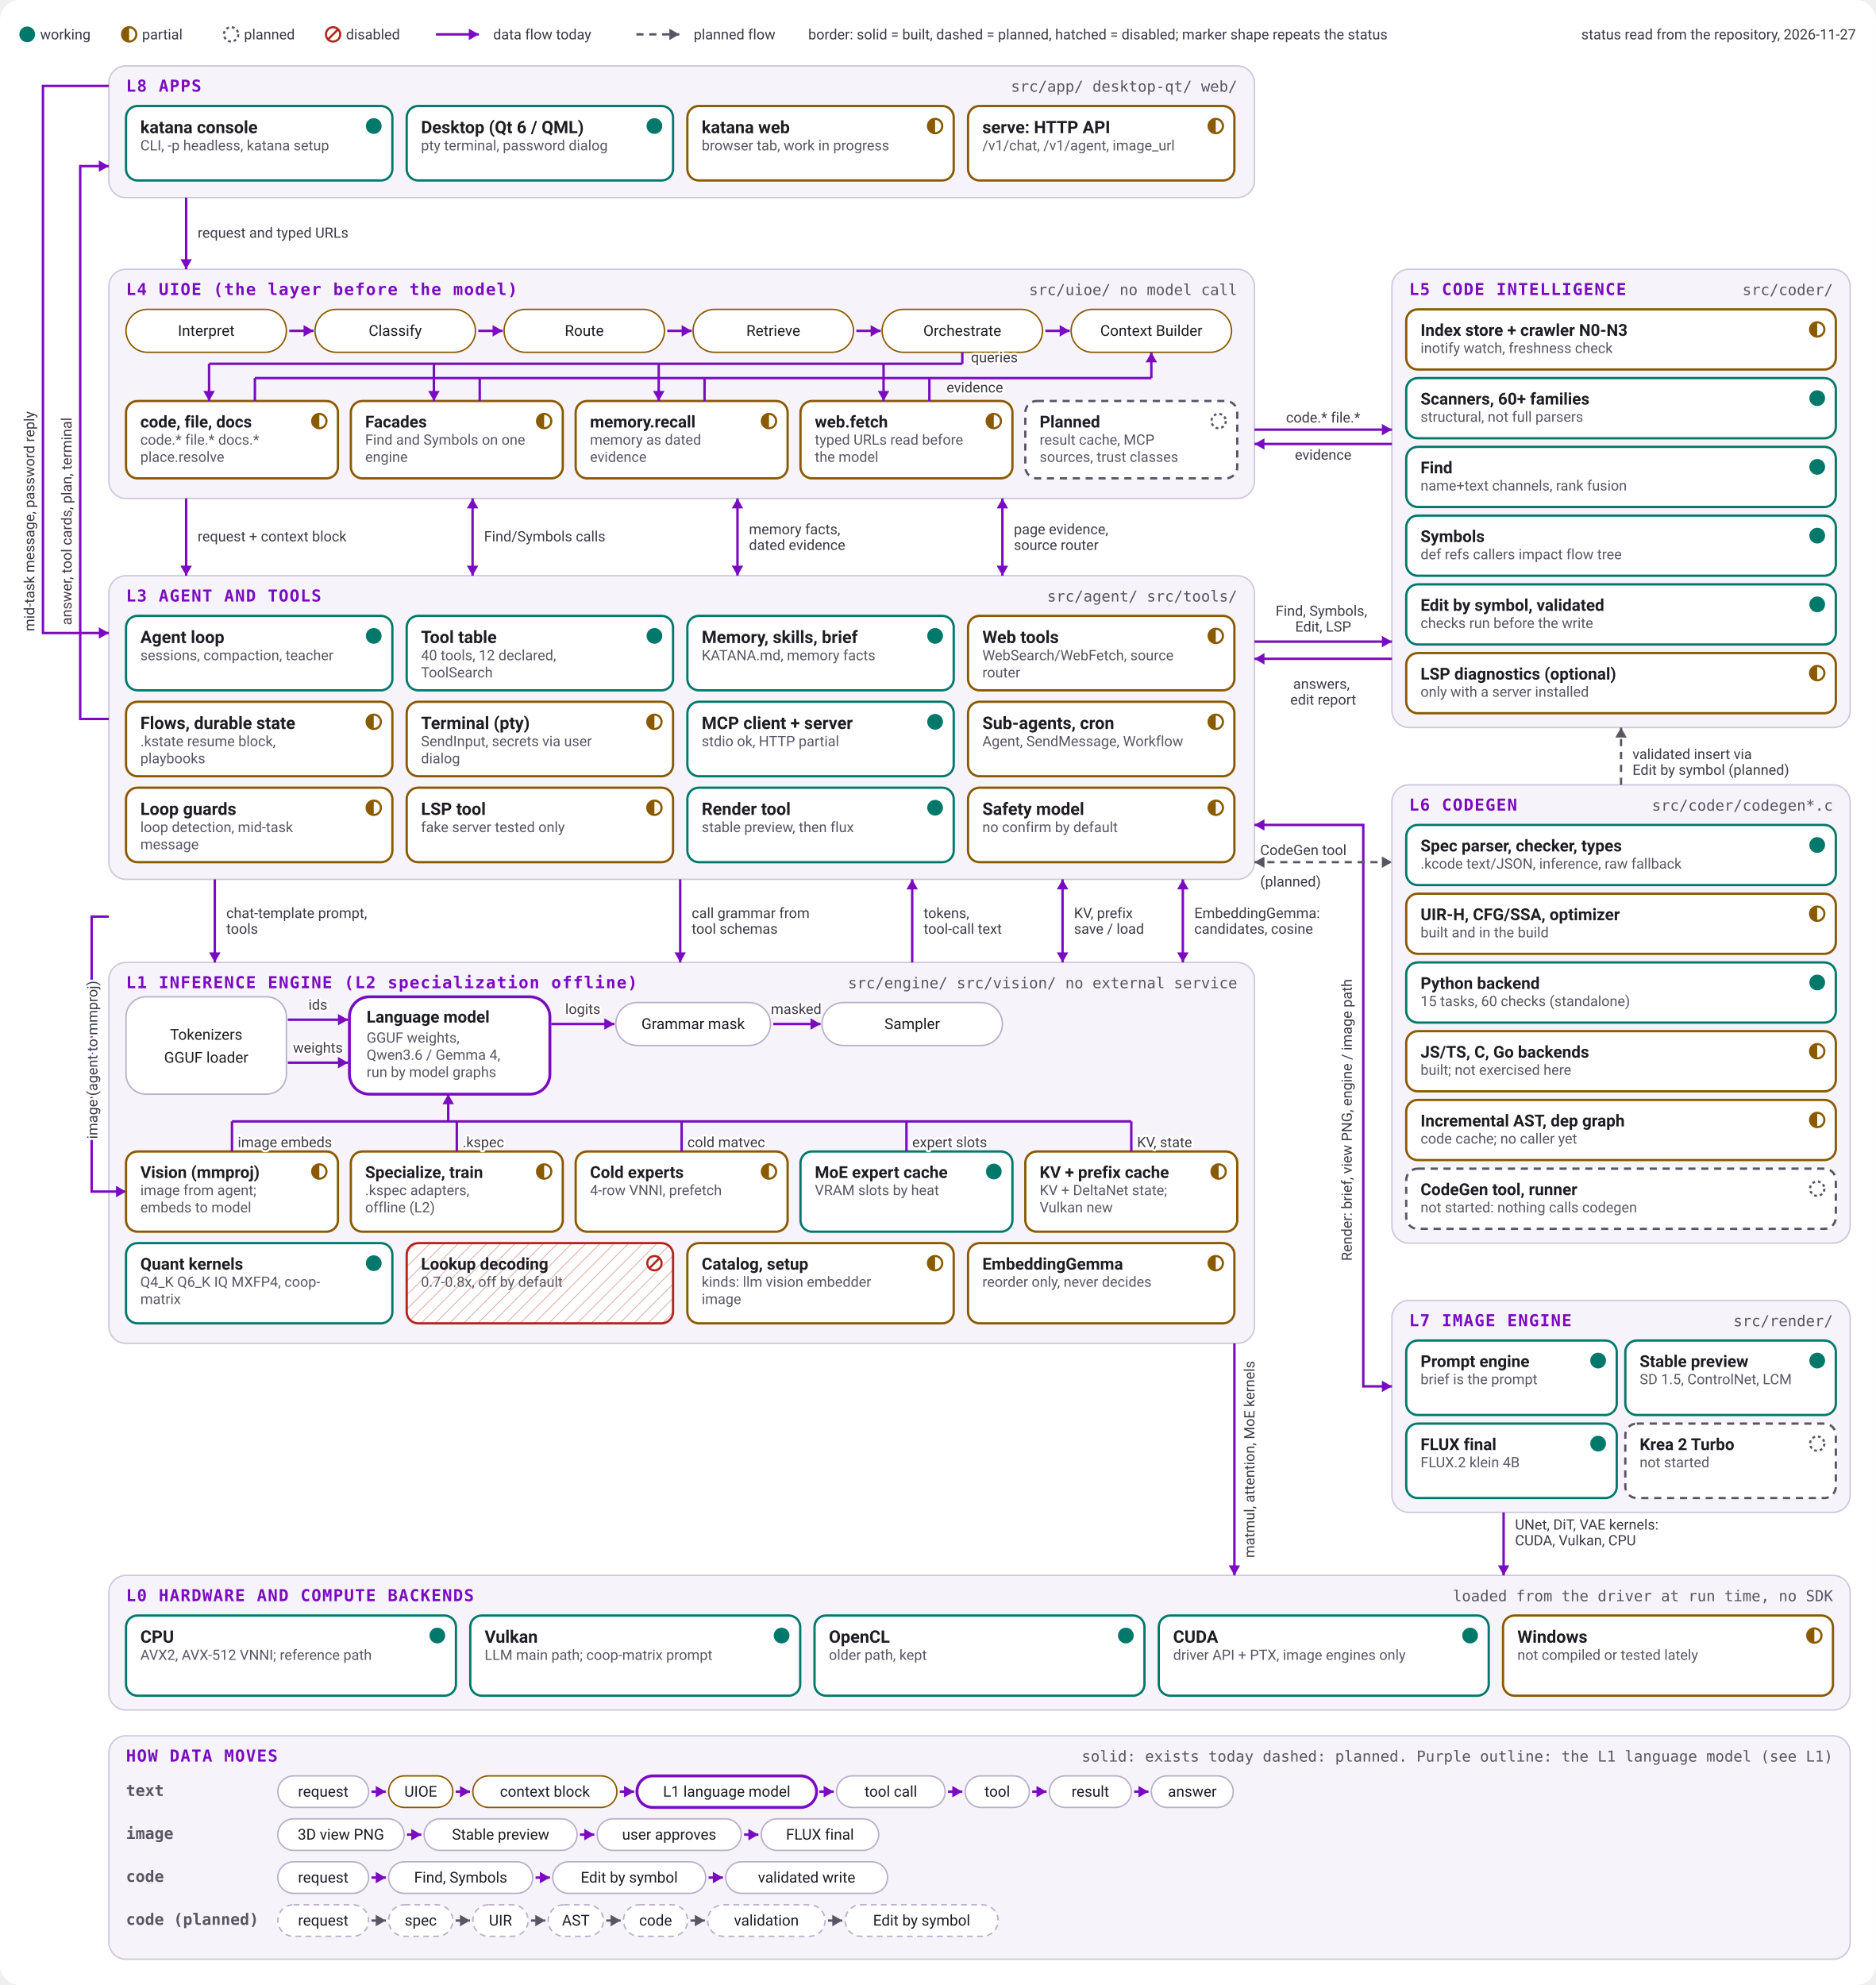
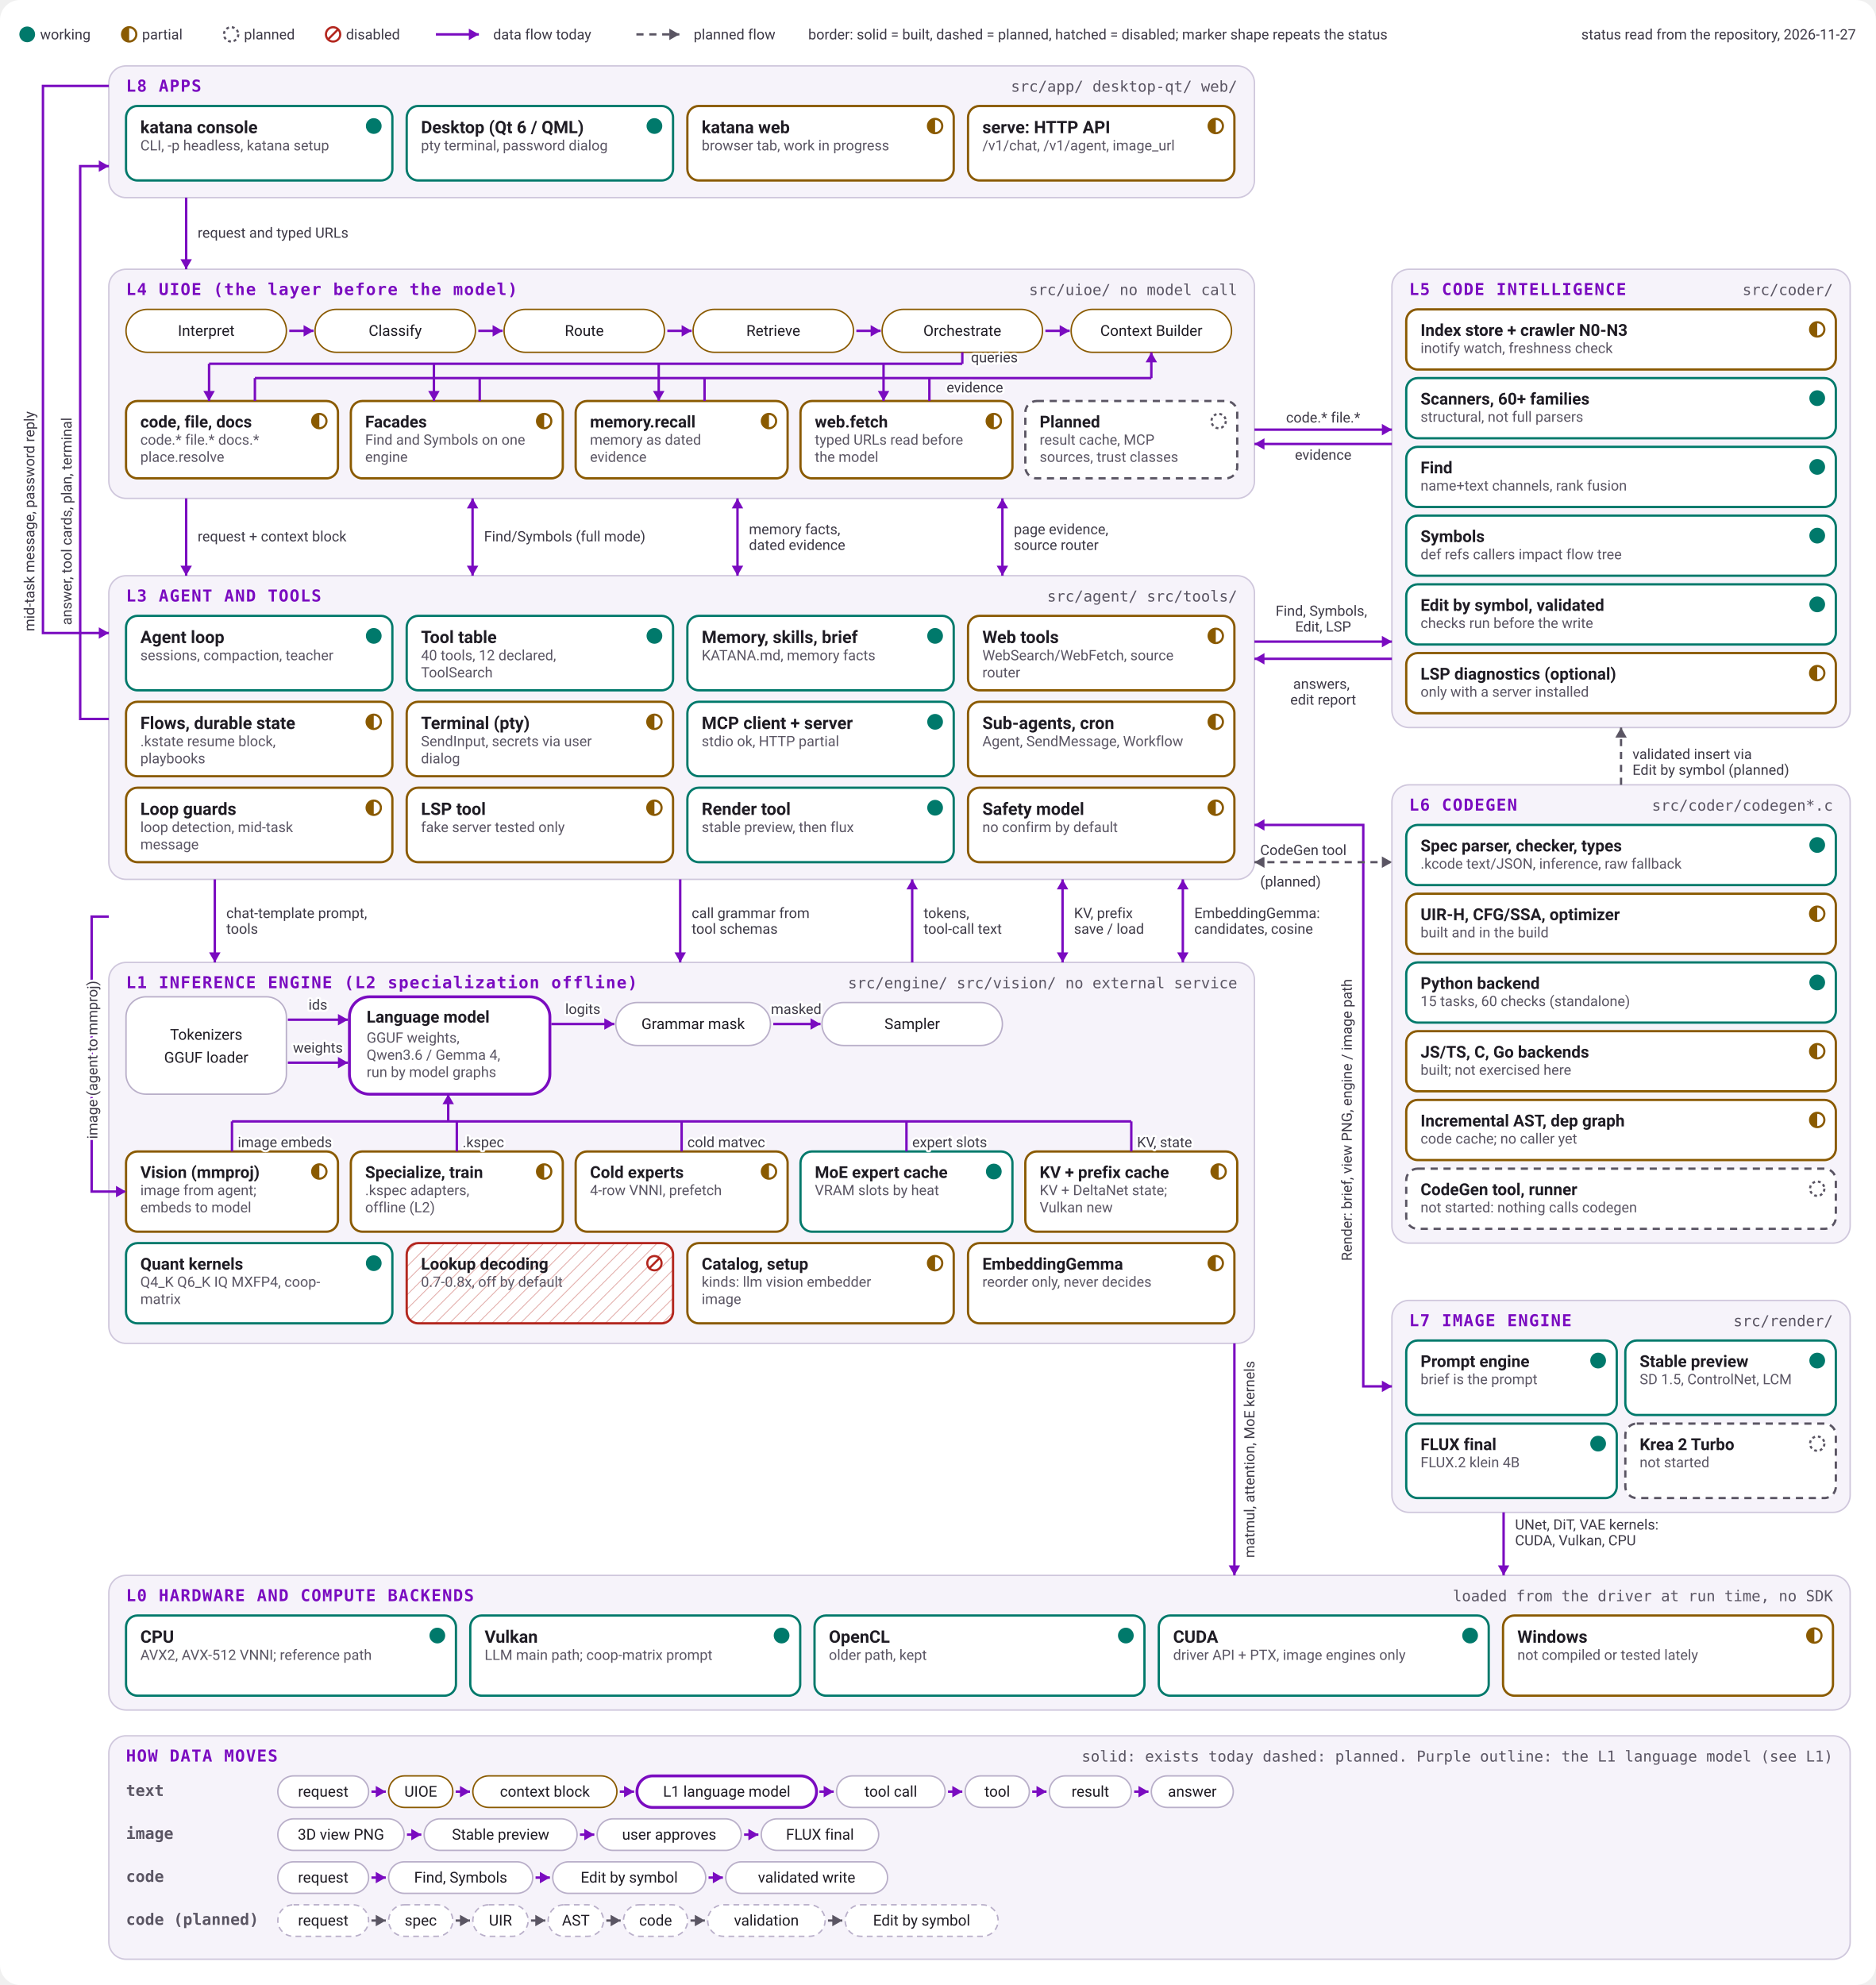
<svg xmlns="http://www.w3.org/2000/svg" class="ka" viewBox="0 0 1310 1386" role="img" aria-labelledby="tw dw" preserveAspectRatio="xMidYMin meet">
  <style>.ka{font-family:system-ui,-apple-system,"Segoe UI",Roboto,sans-serif}
.ka .bg{fill:#fff}
.ka .band{fill:#f6f3fa;stroke:#cfc7dc;stroke-width:1}
.ka .bt{font:700 11.5px ui-monospace,"JetBrains Mono",Menlo,Consolas,monospace;letter-spacing:.06em;fill:#7a0bc0}
.ka .bs{font:10.5px ui-monospace,"JetBrains Mono",Menlo,Consolas,monospace;fill:#5a5563}
.ka .box{fill:#fff;stroke-width:1.6}
.ka .t{font-weight:600;fill:#1f1c24}
.ka .s{fill:#5a5563}
.ka .c-w{stroke:#00796b}.ka .c-p{stroke:#8a5a00}.ka .c-d{stroke:#b3261e}.ka .c-n{stroke:#5a5563;stroke-dasharray:5 4}
.ka .i-w{fill:#00796b;stroke:#00796b}.ka .i-p{fill:#fff;stroke:#8a5a00}.ka .i-pf{fill:#8a5a00}
.ka .i-n{fill:#fff;stroke:#5a5563;stroke-dasharray:2 2}.ka .i-d{fill:#fff;stroke:#b3261e}
.ka .arr{stroke:#7a0bc0;stroke-width:1.7;fill:none}
.ka .arrn{stroke:#5a5563;stroke-width:1.6;fill:none;stroke-dasharray:5 4}
.ka .ah{fill:#7a0bc0}.ka .ahn{fill:#5a5563}
.ka .lab{font-size:10px;fill:#3d3946;paint-order:stroke;stroke:#fff;stroke-width:3px;stroke-linejoin:round}
.ka .chip{fill:#fff;stroke:#b9afc9;stroke-width:1}
.ka .chip.u{stroke:#8a5a00}
.ka .chip.m{stroke:#7a0bc0;stroke-width:2}
.ka .chiptxt{font-size:10.5px;fill:#1f1c24}
.ka .track{font:600 11px ui-monospace,"JetBrains Mono",Menlo,Consolas,monospace;fill:#5a5563}
</style>
  <defs>
    <pattern id="hatchw" width="7" height="7" patternUnits="userSpaceOnUse" patternTransform="rotate(45)">
      <line x1="0" y1="0" x2="0" y2="7" stroke="#b3261e" stroke-width="1.2" opacity=".35" />
    </pattern>
  </defs>
  <rect class="bg" width="1310" height="1386" rx="14" />
  <circle class="i-w" cx="19" cy="24" r="5" />
  <text class="lab" x="28" y="27.5">working</text>
  <circle class="i-p" cx="90.2" cy="24" r="5" stroke-width="1.5" />
  <path class="i-pf" d="M90.2 19A5 5 0 0 0 90.2 29Z" />
  <text class="lab" x="99.2" y="27.5">partial</text>
  <circle class="i-n" cx="161.4" cy="24" r="5" stroke-width="1.5" />
  <text class="lab" x="170.4" y="27.5">planned</text>
  <circle class="i-d" cx="232.6" cy="24" r="5" stroke-width="1.5" />
  <path class="i-d" d="M229.1 27.5L236.1 20.5" stroke-width="1.5" />
  <text class="lab" x="241.6" y="27.5">disabled</text>
  <path class="arr" d="M304.4 24L334.4 24" />
  <path class="ah" d="M334.4 24.0L327.4 28.0L327.4 20.0Z" />
  <text class="lab" x="344.4" y="27.5">data flow today</text>
  <path class="arrn" d="M444.4 24L474.4 24" />
  <path class="ahn" d="M474.4 24.0L467.4 28.0L467.4 20.0Z" />
  <text class="lab" x="484.4" y="27.5">planned flow</text>
  <text class="lab" x="564.4" y="27.5">border: solid = built, dashed = planned, hatched = disabled; marker shape repeats the status</text>
  <text class="lab" x="1296" y="27.5" text-anchor="end">status read from the repository, 2026-11-27</text>
  <rect class="band" x="76" y="46" width="800" height="92" rx="12" />
  <text class="bt" x="88" y="64">L8  APPS</text>
  <text class="bs" x="864" y="64" text-anchor="end">src/app/  desktop-qt/  web/</text>
  <g>
    <rect class="box c-w" x="88" y="74" width="186" height="52" rx="8" />
    <text class="t" x="98" y="93" font-size="12">katana console</text>
    <text class="s" x="98" y="105" font-size="10">CLI, -p headless, katana setup</text>
    <circle class="i-w" cx="261" cy="88" r="5" />
  </g>
  <g>
    <rect class="box c-w" x="284" y="74" width="186" height="52" rx="8" />
    <text class="t" x="294" y="93" font-size="12">Desktop (Qt 6 / QML)</text>
    <text class="s" x="294" y="105" font-size="10">pty terminal, password dialog</text>
    <circle class="i-w" cx="457" cy="88" r="5" />
  </g>
  <g>
    <rect class="box c-p" x="480" y="74" width="186" height="52" rx="8" />
    <text class="t" x="490" y="93" font-size="12">katana web</text>
    <text class="s" x="490" y="105" font-size="10">browser tab, work in progress</text>
    <circle class="i-p" cx="653" cy="88" r="5" stroke-width="1.5" />
    <path class="i-pf" d="M653 83A5 5 0 0 0 653 93Z" />
  </g>
  <g>
    <rect class="box c-p" x="676" y="74" width="186" height="52" rx="8" />
    <text class="t" x="686" y="93" font-size="12">serve: HTTP API</text>
    <text class="s" x="686" y="105" font-size="10">/v1/chat, /v1/agent, image_url</text>
    <circle class="i-p" cx="849" cy="88" r="5" stroke-width="1.5" />
    <path class="i-pf" d="M849 83A5 5 0 0 0 849 93Z" />
  </g>
  <rect class="band" x="76" y="188" width="800" height="160" rx="12" />
  <text class="bt" x="88" y="206">L4  UIOE  (the layer before the model)</text>
  <text class="bs" x="864" y="206" text-anchor="end">src/uioe/  no model call</text>
  <rect class="chip u" x="88" y="216" width="112" height="30" rx="15.0" />
  <text class="chiptxt" x="144.0" y="234.5" text-anchor="middle">Interpret</text>
  <rect class="chip u" x="220" y="216" width="112" height="30" rx="15.0" />
  <text class="chiptxt" x="276.0" y="234.5" text-anchor="middle">Classify</text>
  <path class="arr" d="M202.0 231.0L219.0 231.0" />
  <path class="ah" d="M219.0 231.0L212.0 235.0L212.0 227.0Z" />
  <rect class="chip u" x="352" y="216" width="112" height="30" rx="15.0" />
  <text class="chiptxt" x="408.0" y="234.5" text-anchor="middle">Route</text>
  <path class="arr" d="M334.0 231.0L351.0 231.0" />
  <path class="ah" d="M351.0 231.0L344.0 235.0L344.0 227.0Z" />
  <rect class="chip u" x="484" y="216" width="112" height="30" rx="15.0" />
  <text class="chiptxt" x="540.0" y="234.5" text-anchor="middle">Retrieve</text>
  <path class="arr" d="M466.0 231.0L483.0 231.0" />
  <path class="ah" d="M483.0 231.0L476.0 235.0L476.0 227.0Z" />
  <rect class="chip u" x="616" y="216" width="112" height="30" rx="15.0" />
  <text class="chiptxt" x="672.0" y="234.5" text-anchor="middle">Orchestrate</text>
  <path class="arr" d="M598.0 231.0L615.0 231.0" />
  <path class="ah" d="M615.0 231.0L608.0 235.0L608.0 227.0Z" />
  <rect class="chip u" x="748" y="216" width="112" height="30" rx="15.0" />
  <text class="chiptxt" x="804.0" y="234.5" text-anchor="middle">Context Builder</text>
  <path class="arr" d="M730.0 231.0L747.0 231.0" />
  <path class="ah" d="M747.0 231.0L740.0 235.0L740.0 227.0Z" />
  <g>
    <rect class="box c-p" x="88" y="280" width="148" height="54" rx="8" />
    <text class="t" x="98" y="298.5" font-size="11.5">code, file, docs</text>
    <text class="s" x="98" y="310.5" font-size="10">code.* file.* docs.*</text>
    <text class="s" x="98" y="322.5" font-size="10">place.resolve</text>
    <circle class="i-p" cx="223" cy="294" r="5" stroke-width="1.5" />
    <path class="i-pf" d="M223 289A5 5 0 0 0 223 299Z" />
  </g>
  <g>
    <rect class="box c-p" x="245" y="280" width="148" height="54" rx="8" />
    <text class="t" x="255" y="298.5" font-size="11.5">Facades</text>
    <text class="s" x="255" y="310.5" font-size="10">Find and Symbols on one</text>
    <text class="s" x="255" y="322.5" font-size="10">engine</text>
    <circle class="i-p" cx="380" cy="294" r="5" stroke-width="1.5" />
    <path class="i-pf" d="M380 289A5 5 0 0 0 380 299Z" />
  </g>
  <g>
    <rect class="box c-p" x="402" y="280" width="148" height="54" rx="8" />
    <text class="t" x="412" y="298.5" font-size="11.5">memory.recall</text>
    <text class="s" x="412" y="310.5" font-size="10">memory as dated</text>
    <text class="s" x="412" y="322.5" font-size="10">evidence</text>
    <circle class="i-p" cx="537" cy="294" r="5" stroke-width="1.5" />
    <path class="i-pf" d="M537 289A5 5 0 0 0 537 299Z" />
  </g>
  <g>
    <rect class="box c-p" x="559" y="280" width="148" height="54" rx="8" />
    <text class="t" x="569" y="298.5" font-size="11.5">web.fetch</text>
    <text class="s" x="569" y="310.5" font-size="10">typed URLs read before</text>
    <text class="s" x="569" y="322.5" font-size="10">the model</text>
    <circle class="i-p" cx="694" cy="294" r="5" stroke-width="1.5" />
    <path class="i-pf" d="M694 289A5 5 0 0 0 694 299Z" />
  </g>
  <g>
    <rect class="box c-n" x="716" y="280" width="148" height="54" rx="8" />
    <text class="t" x="726" y="298.5" font-size="11.5">Planned</text>
    <text class="s" x="726" y="310.5" font-size="10">result cache, MCP</text>
    <text class="s" x="726" y="322.5" font-size="10">sources, trust classes</text>
    <circle class="i-n" cx="851" cy="294" r="5" stroke-width="1.5" />
  </g>
  <path class="arr" d="M672.0 246L672.0 254" />
  <path class="arr" d="M146 254L672.0 254" />
  <path class="arr" d="M146.0 254.0L146.0 280.0" />
  <path class="ah" d="M146.0 280.0L142.0 273.0L150.0 273.0Z" />
  <path class="arr" d="M303.0 254.0L303.0 280.0" />
  <path class="ah" d="M303.0 280.0L299.0 273.0L307.0 273.0Z" />
  <path class="arr" d="M460.0 254.0L460.0 280.0" />
  <path class="ah" d="M460.0 280.0L456.0 273.0L464.0 273.0Z" />
  <path class="arr" d="M617.0 254.0L617.0 280.0" />
  <path class="ah" d="M617.0 280.0L613.0 273.0L621.0 273.0Z" />
  <path class="arr" d="M178 264L804.0 264" />
  <path class="arr" d="M178 280L178 264" />
  <path class="arr" d="M335 280L335 264" />
  <path class="arr" d="M492 280L492 264" />
  <path class="arr" d="M649 280L649 264" />
  <path class="arr" d="M804.0 264.0L804.0 246.0" />
  <path class="ah" d="M804.0 246.0L808.0 253.0L800.0 253.0Z" />
  <text class="lab" x="678.0" y="253" text-anchor="start">
    <tspan x="678.0" dy="0">queries</tspan>
  </text>
  <text class="lab" x="661" y="274" text-anchor="start">
    <tspan x="661" dy="0">evidence</tspan>
  </text>
  <rect class="band" x="76" y="402" width="800" height="212" rx="12" />
  <text class="bt" x="88" y="420">L3  AGENT AND TOOLS</text>
  <text class="bs" x="864" y="420" text-anchor="end">src/agent/  src/tools/</text>
  <g>
    <rect class="box c-w" x="88" y="430" width="186" height="52" rx="8" />
    <text class="t" x="98" y="449" font-size="12">Agent loop</text>
    <text class="s" x="98" y="461" font-size="10">sessions, compaction, teacher</text>
    <circle class="i-w" cx="261" cy="444" r="5" />
  </g>
  <g>
    <rect class="box c-w" x="284" y="430" width="186" height="52" rx="8" />
    <text class="t" x="294" y="449" font-size="12">Tool table</text>
    <text class="s" x="294" y="461" font-size="10">40 tools, 12 declared,</text>
    <text class="s" x="294" y="473" font-size="10">ToolSearch</text>
    <circle class="i-w" cx="457" cy="444" r="5" />
  </g>
  <g>
    <rect class="box c-w" x="480" y="430" width="186" height="52" rx="8" />
    <text class="t" x="490" y="449" font-size="12">Memory, skills, brief</text>
    <text class="s" x="490" y="461" font-size="10">KATANA.md, memory facts</text>
    <circle class="i-w" cx="653" cy="444" r="5" />
  </g>
  <g>
    <rect class="box c-p" x="676" y="430" width="186" height="52" rx="8" />
    <text class="t" x="686" y="449" font-size="12">Web tools</text>
    <text class="s" x="686" y="461" font-size="10">WebSearch/WebFetch, source</text>
    <text class="s" x="686" y="473" font-size="10">router</text>
    <circle class="i-p" cx="849" cy="444" r="5" stroke-width="1.5" />
    <path class="i-pf" d="M849 439A5 5 0 0 0 849 449Z" />
  </g>
  <g>
    <rect class="box c-p" x="88" y="490" width="186" height="52" rx="8" />
    <text class="t" x="98" y="509" font-size="12">Flows, durable state</text>
    <text class="s" x="98" y="521" font-size="10">.kstate resume block,</text>
    <text class="s" x="98" y="533" font-size="10">playbooks</text>
    <circle class="i-p" cx="261" cy="504" r="5" stroke-width="1.5" />
    <path class="i-pf" d="M261 499A5 5 0 0 0 261 509Z" />
  </g>
  <g>
    <rect class="box c-p" x="284" y="490" width="186" height="52" rx="8" />
    <text class="t" x="294" y="509" font-size="12">Terminal (pty)</text>
    <text class="s" x="294" y="521" font-size="10">SendInput, secrets via user</text>
    <text class="s" x="294" y="533" font-size="10">dialog</text>
    <circle class="i-p" cx="457" cy="504" r="5" stroke-width="1.5" />
    <path class="i-pf" d="M457 499A5 5 0 0 0 457 509Z" />
  </g>
  <g>
    <rect class="box c-w" x="480" y="490" width="186" height="52" rx="8" />
    <text class="t" x="490" y="509" font-size="12">MCP client + server</text>
    <text class="s" x="490" y="521" font-size="10">stdio ok, HTTP partial</text>
    <circle class="i-w" cx="653" cy="504" r="5" />
  </g>
  <g>
    <rect class="box c-p" x="676" y="490" width="186" height="52" rx="8" />
    <text class="t" x="686" y="509" font-size="12">Sub-agents, cron</text>
    <text class="s" x="686" y="521" font-size="10">Agent, SendMessage, Workflow</text>
    <circle class="i-p" cx="849" cy="504" r="5" stroke-width="1.5" />
    <path class="i-pf" d="M849 499A5 5 0 0 0 849 509Z" />
  </g>
  <g>
    <rect class="box c-p" x="88" y="550" width="186" height="52" rx="8" />
    <text class="t" x="98" y="569" font-size="12">Loop guards</text>
    <text class="s" x="98" y="581" font-size="10">loop detection, mid-task</text>
    <text class="s" x="98" y="593" font-size="10">message</text>
    <circle class="i-p" cx="261" cy="564" r="5" stroke-width="1.5" />
    <path class="i-pf" d="M261 559A5 5 0 0 0 261 569Z" />
  </g>
  <g>
    <rect class="box c-p" x="284" y="550" width="186" height="52" rx="8" />
    <text class="t" x="294" y="569" font-size="12">LSP tool</text>
    <text class="s" x="294" y="581" font-size="10">fake server tested only</text>
    <circle class="i-p" cx="457" cy="564" r="5" stroke-width="1.5" />
    <path class="i-pf" d="M457 559A5 5 0 0 0 457 569Z" />
  </g>
  <g>
    <rect class="box c-w" x="480" y="550" width="186" height="52" rx="8" />
    <text class="t" x="490" y="569" font-size="12">Render tool</text>
    <text class="s" x="490" y="581" font-size="10">stable preview, then flux</text>
    <circle class="i-w" cx="653" cy="564" r="5" />
  </g>
  <g>
    <rect class="box c-p" x="676" y="550" width="186" height="52" rx="8" />
    <text class="t" x="686" y="569" font-size="12">Safety model</text>
    <text class="s" x="686" y="581" font-size="10">no confirm by default</text>
    <circle class="i-p" cx="849" cy="564" r="5" stroke-width="1.5" />
    <path class="i-pf" d="M849 559A5 5 0 0 0 849 569Z" />
  </g>
  <rect class="band" x="76" y="672" width="800" height="266" rx="12" />
  <text class="bt" x="88" y="690">L1  INFERENCE ENGINE   (L2 specialization offline)</text>
  <text class="bs" x="864" y="690" text-anchor="end">src/engine/  src/vision/  no external service</text>
  <rect class="chip" x="88" y="696" width="112" height="68" rx="14" />
  <text class="chiptxt" x="144" y="726" text-anchor="middle">Tokenizers</text>
  <text class="chiptxt" x="144" y="742" text-anchor="middle">GGUF loader</text>
  <g>
    <rect class="chip m" x="244" y="696" width="140" height="68" rx="14" />
    <text class="t" x="256" y="714" font-size="11.5">Language model</text>
    <text class="s" x="256" y="728" font-size="10">GGUF weights,</text>
    <text class="s" x="256" y="740" font-size="10">Qwen3.6 / Gemma 4,</text>
    <text class="s" x="256" y="752" font-size="10">run by model graphs</text>
  </g>
  <path class="arr" d="M201 712L243 712" />
  <path class="ah" d="M243 712L236 716L236 708Z" />
  <text class="lab" x="222" y="705" text-anchor="middle">ids</text>
  <path class="arr" d="M201 742L243 742" />
  <path class="ah" d="M243 742L236 746L236 738Z" />
  <text class="lab" x="222" y="735" text-anchor="middle">weights</text>
  <rect class="chip" x="430" y="700" width="108" height="30" rx="15" />
  <text class="chiptxt" x="484" y="718.5" text-anchor="middle">Grammar mask</text>
  <path class="arr" d="M385 715L429 715" />
  <path class="ah" d="M429 715L422 719L422 711Z" />
  <text class="lab" x="407" y="708" text-anchor="middle">logits</text>
  <rect class="chip" x="574" y="700" width="126" height="30" rx="15.0" />
  <text class="chiptxt" x="637.0" y="718.5" text-anchor="middle">Sampler</text>
  <path class="arr" d="M540.0 715.0L573.0 715.0" />
  <path class="ah" d="M573.0 715.0L566.0 719.0L566.0 711.0Z" />
  <text class="lab" x="556.0" y="708" text-anchor="middle">
    <tspan x="556.0" dy="0">masked</tspan>
  </text>
  <path class="arr" d="M162 783L790 783" />
  <path class="arr" d="M313 783L313 764" />
  <path class="ah" d="M313 764L317 771L309 771Z" />
  <g>
    <rect class="box c-p" x="245" y="804" width="148" height="56" rx="8" />
    <text class="t" x="255" y="822.5" font-size="11.5">Specialize, train</text>
    <text class="s" x="255" y="834.5" font-size="10">.kspec adapters,</text>
    <text class="s" x="255" y="846.5" font-size="10">offline (L2)</text>
    <circle class="i-p" cx="380" cy="818" r="5" stroke-width="1.5" />
    <path class="i-pf" d="M380 813A5 5 0 0 0 380 823Z" />
  </g>
  <path class="arr" d="M319 804L319 783" />
  <text class="lab" x="323" y="801" text-anchor="start">
    <tspan x="323" dy="0">.kspec</tspan>
  </text>
  <g>
    <rect class="box c-p" x="88" y="804" width="148" height="56" rx="8" />
    <text class="t" x="98" y="822.5" font-size="11.5">Vision (mmproj)</text>
    <text class="s" x="98" y="834.5" font-size="10">image from agent;</text>
    <text class="s" x="98" y="846.5" font-size="10">embeds to model</text>
    <circle class="i-p" cx="223" cy="818" r="5" stroke-width="1.5" />
    <path class="i-pf" d="M223 813A5 5 0 0 0 223 823Z" />
  </g>
  <path class="arr" d="M162 804L162 783" />
  <text class="lab" x="166" y="801" text-anchor="start">
    <tspan x="166" dy="0">image embeds</tspan>
  </text>
  <g>
    <rect class="box c-p" x="402" y="804" width="148" height="56" rx="8" />
    <text class="t" x="412" y="822.5" font-size="11.5">Cold experts</text>
    <text class="s" x="412" y="834.5" font-size="10">4-row VNNI, prefetch</text>
    <circle class="i-p" cx="537" cy="818" r="5" stroke-width="1.5" />
    <path class="i-pf" d="M537 813A5 5 0 0 0 537 823Z" />
  </g>
  <path class="arr" d="M476 804L476 783" />
  <text class="lab" x="480" y="801" text-anchor="start">
    <tspan x="480" dy="0">cold matvec</tspan>
  </text>
  <g>
    <rect class="box c-w" x="559" y="804" width="148" height="56" rx="8" />
    <text class="t" x="569" y="822.5" font-size="11.5">MoE expert cache</text>
    <text class="s" x="569" y="834.5" font-size="10">VRAM slots by heat</text>
    <circle class="i-w" cx="694" cy="818" r="5" />
  </g>
  <path class="arr" d="M633 804L633 783" />
  <text class="lab" x="637" y="801" text-anchor="start">
    <tspan x="637" dy="0">expert slots</tspan>
  </text>
  <g>
    <rect class="box c-p" x="716" y="804" width="148" height="56" rx="8" />
    <text class="t" x="726" y="822.5" font-size="11.5">KV + prefix cache</text>
    <text class="s" x="726" y="834.5" font-size="10">KV + DeltaNet state;</text>
    <text class="s" x="726" y="846.5" font-size="10">Vulkan new</text>
    <circle class="i-p" cx="851" cy="818" r="5" stroke-width="1.5" />
    <path class="i-pf" d="M851 813A5 5 0 0 0 851 823Z" />
  </g>
  <path class="arr" d="M790 804L790 783" />
  <text class="lab" x="794" y="801" text-anchor="start">
    <tspan x="794" dy="0">KV, state</tspan>
  </text>
  <g>
    <rect class="box c-w" x="88" y="868" width="186" height="56" rx="8" />
    <text class="t" x="98" y="886.5" font-size="11.5">Quant kernels</text>
    <text class="s" x="98" y="898.5" font-size="10">Q4_K Q6_K IQ MXFP4, coop-</text>
    <text class="s" x="98" y="910.5" font-size="10">matrix</text>
    <circle class="i-w" cx="261" cy="882" r="5" />
  </g>
  <g>
    <rect class="box c-d" x="284" y="868" width="186" height="56" rx="8" />
    <rect x="284" y="868" width="186" height="56" rx="8" fill="url(#hatchw)" stroke="none" />
    <text class="t" x="294" y="886.5" font-size="11.5">Lookup decoding</text>
    <text class="s" x="294" y="898.5" font-size="10">0.7-0.8x, off by default</text>
    <circle class="i-d" cx="457" cy="882" r="5" stroke-width="1.5" />
    <path class="i-d" d="M453.5 885.5L460.5 878.5" stroke-width="1.5" />
  </g>
  <g>
    <rect class="box c-p" x="480" y="868" width="186" height="56" rx="8" />
    <text class="t" x="490" y="886.5" font-size="11.5">Catalog, setup</text>
    <text class="s" x="490" y="898.5" font-size="10">kinds: llm vision embedder</text>
    <text class="s" x="490" y="910.5" font-size="10">image</text>
    <circle class="i-p" cx="653" cy="882" r="5" stroke-width="1.5" />
    <path class="i-pf" d="M653 877A5 5 0 0 0 653 887Z" />
  </g>
  <g>
    <rect class="box c-p" x="676" y="868" width="186" height="56" rx="8" />
    <text class="t" x="686" y="886.5" font-size="11.5">EmbeddingGemma</text>
    <text class="s" x="686" y="898.5" font-size="10">reorder only, never decides</text>
    <circle class="i-p" cx="849" cy="882" r="5" stroke-width="1.5" />
    <path class="i-pf" d="M849 877A5 5 0 0 0 849 887Z" />
  </g>
  <path class="arr" d="M76 640L64 640L64 832L87 832" />
  <path class="ah" d="M88 832L81 836L81 828Z" />
  <text class="lab" x="68" y="740" text-anchor="middle" transform="rotate(-90 68 740)">image (agent to mmproj)</text>
  <rect class="band" x="76" y="1100" width="1216" height="94" rx="12" />
  <text class="bt" x="88" y="1118">L0  HARDWARE AND COMPUTE BACKENDS</text>
  <text class="bs" x="1280" y="1118" text-anchor="end">loaded from the driver at run time, no SDK</text>
  <g>
    <rect class="box c-w" x="88" y="1128" width="230.4" height="56" rx="8" />
    <text class="t" x="98" y="1147" font-size="12">CPU</text>
    <text class="s" x="98" y="1159" font-size="10">AVX2, AVX-512 VNNI; reference path</text>
    <circle class="i-w" cx="305.4" cy="1142" r="5" />
  </g>
  <g>
    <rect class="box c-w" x="328.4" y="1128" width="230.4" height="56" rx="8" />
    <text class="t" x="338.4" y="1147" font-size="12">Vulkan</text>
    <text class="s" x="338.4" y="1159" font-size="10">LLM main path; coop-matrix prompt</text>
    <circle class="i-w" cx="545.8" cy="1142" r="5" />
  </g>
  <g>
    <rect class="box c-w" x="568.8" y="1128" width="230.4" height="56" rx="8" />
    <text class="t" x="578.8" y="1147" font-size="12">OpenCL</text>
    <text class="s" x="578.8" y="1159" font-size="10">older path, kept</text>
    <circle class="i-w" cx="786.2" cy="1142" r="5" />
  </g>
  <g>
    <rect class="box c-w" x="809.2" y="1128" width="230.4" height="56" rx="8" />
    <text class="t" x="819.2" y="1147" font-size="12">CUDA</text>
    <text class="s" x="819.2" y="1159" font-size="10">driver API + PTX, image engines only</text>
    <circle class="i-w" cx="1026.6" cy="1142" r="5" />
  </g>
  <g>
    <rect class="box c-p" x="1049.6" y="1128" width="230.4" height="56" rx="8" />
    <text class="t" x="1059.6" y="1147" font-size="12">Windows</text>
    <text class="s" x="1059.6" y="1159" font-size="10">not compiled or tested lately</text>
    <circle class="i-p" cx="1267" cy="1142" r="5" stroke-width="1.5" />
    <path class="i-pf" d="M1267 1137A5 5 0 0 0 1267 1147Z" />
  </g>
  <rect class="band" x="972" y="188" width="320" height="320" rx="12" />
  <text class="bt" x="984" y="206">L5  CODE INTELLIGENCE</text>
  <text class="bs" x="1280" y="206" text-anchor="end">src/coder/</text>
  <g>
    <rect class="box c-p" x="982" y="216" width="300" height="42" rx="8" />
    <text class="t" x="992" y="234.5" font-size="11.5">Index store + crawler N0-N3</text>
    <text class="s" x="992" y="246.5" font-size="10">inotify watch, freshness check</text>
    <circle class="i-p" cx="1269" cy="230" r="5" stroke-width="1.5" />
    <path class="i-pf" d="M1269 225A5 5 0 0 0 1269 235Z" />
  </g>
  <g>
    <rect class="box c-w" x="982" y="264" width="300" height="42" rx="8" />
    <text class="t" x="992" y="282.5" font-size="11.5">Scanners, 60+ families</text>
    <text class="s" x="992" y="294.5" font-size="10">structural, not full parsers</text>
    <circle class="i-w" cx="1269" cy="278" r="5" />
  </g>
  <g>
    <rect class="box c-w" x="982" y="312" width="300" height="42" rx="8" />
    <text class="t" x="992" y="330.5" font-size="11.5">Find</text>
    <text class="s" x="992" y="342.5" font-size="10">name+text channels, rank fusion</text>
    <circle class="i-w" cx="1269" cy="326" r="5" />
  </g>
  <g>
    <rect class="box c-w" x="982" y="360" width="300" height="42" rx="8" />
    <text class="t" x="992" y="378.5" font-size="11.5">Symbols</text>
    <text class="s" x="992" y="390.5" font-size="10">def refs callers impact flow tree</text>
    <circle class="i-w" cx="1269" cy="374" r="5" />
  </g>
  <g>
    <rect class="box c-w" x="982" y="408" width="300" height="42" rx="8" />
    <text class="t" x="992" y="426.5" font-size="11.5">Edit by symbol, validated</text>
    <text class="s" x="992" y="438.5" font-size="10">checks run before the write</text>
    <circle class="i-w" cx="1269" cy="422" r="5" />
  </g>
  <g>
    <rect class="box c-p" x="982" y="456" width="300" height="42" rx="8" />
    <text class="t" x="992" y="474.5" font-size="11.5">LSP diagnostics (optional)</text>
    <text class="s" x="992" y="486.5" font-size="10">only with a server installed</text>
    <circle class="i-p" cx="1269" cy="470" r="5" stroke-width="1.5" />
    <path class="i-pf" d="M1269 465A5 5 0 0 0 1269 475Z" />
  </g>
  <rect class="band" x="972" y="548" width="320" height="320" rx="12" />
  <text class="bt" x="984" y="566">L6  CODEGEN</text>
  <text class="bs" x="1280" y="566" text-anchor="end">src/coder/codegen*.c</text>
  <g>
    <rect class="box c-w" x="982" y="576" width="300" height="42" rx="8" />
    <text class="t" x="992" y="594.5" font-size="11.5">Spec parser, checker, types</text>
    <text class="s" x="992" y="606.5" font-size="10">.kcode text/JSON, inference, raw fallback</text>
    <circle class="i-w" cx="1269" cy="590" r="5" />
  </g>
  <g>
    <rect class="box c-p" x="982" y="624" width="300" height="42" rx="8" />
    <text class="t" x="992" y="642.5" font-size="11.5">UIR-H, CFG/SSA, optimizer</text>
    <text class="s" x="992" y="654.5" font-size="10">built and in the build</text>
    <circle class="i-p" cx="1269" cy="638" r="5" stroke-width="1.5" />
    <path class="i-pf" d="M1269 633A5 5 0 0 0 1269 643Z" />
  </g>
  <g>
    <rect class="box c-w" x="982" y="672" width="300" height="42" rx="8" />
    <text class="t" x="992" y="690.5" font-size="11.5">Python backend</text>
    <text class="s" x="992" y="702.5" font-size="10">15 tasks, 60 checks (standalone)</text>
    <circle class="i-w" cx="1269" cy="686" r="5" />
  </g>
  <g>
    <rect class="box c-p" x="982" y="720" width="300" height="42" rx="8" />
    <text class="t" x="992" y="738.5" font-size="11.5">JS/TS, C, Go backends</text>
    <text class="s" x="992" y="750.5" font-size="10">built; not exercised here</text>
    <circle class="i-p" cx="1269" cy="734" r="5" stroke-width="1.5" />
    <path class="i-pf" d="M1269 729A5 5 0 0 0 1269 739Z" />
  </g>
  <g>
    <rect class="box c-p" x="982" y="768" width="300" height="42" rx="8" />
    <text class="t" x="992" y="786.5" font-size="11.5">Incremental AST, dep graph</text>
    <text class="s" x="992" y="798.5" font-size="10">code cache; no caller yet</text>
    <circle class="i-p" cx="1269" cy="782" r="5" stroke-width="1.5" />
    <path class="i-pf" d="M1269 777A5 5 0 0 0 1269 787Z" />
  </g>
  <g>
    <rect class="box c-n" x="982" y="816" width="300" height="42" rx="8" />
    <text class="t" x="992" y="834.5" font-size="11.5">CodeGen tool, runner</text>
    <text class="s" x="992" y="846.5" font-size="10">not started: nothing calls codegen</text>
    <circle class="i-n" cx="1269" cy="830" r="5" stroke-width="1.5" />
  </g>
  <rect class="band" x="972" y="908" width="320" height="148" rx="12" />
  <text class="bt" x="984" y="926">L7  IMAGE ENGINE</text>
  <text class="bs" x="1280" y="926" text-anchor="end">src/render/</text>
  <g>
    <rect class="box c-w" x="982" y="936" width="147" height="52" rx="8" />
    <text class="t" x="992" y="954.5" font-size="11.5">Prompt engine</text>
    <text class="s" x="992" y="966.5" font-size="10">brief is the prompt</text>
    <circle class="i-w" cx="1116" cy="950" r="5" />
  </g>
  <g>
    <rect class="box c-w" x="1135" y="936" width="147" height="52" rx="8" />
    <text class="t" x="1145" y="954.5" font-size="11.5">Stable preview</text>
    <text class="s" x="1145" y="966.5" font-size="10">SD 1.5, ControlNet, LCM</text>
    <circle class="i-w" cx="1269" cy="950" r="5" />
  </g>
  <g>
    <rect class="box c-w" x="982" y="994" width="147" height="52" rx="8" />
    <text class="t" x="992" y="1012.5" font-size="11.5">FLUX final</text>
    <text class="s" x="992" y="1024.5" font-size="10">FLUX.2 klein 4B</text>
    <circle class="i-w" cx="1116" cy="1008" r="5" />
  </g>
  <g>
    <rect class="box c-n" x="1135" y="994" width="147" height="52" rx="8" />
    <text class="t" x="1145" y="1012.5" font-size="11.5">Krea 2 Turbo</text>
    <text class="s" x="1145" y="1024.5" font-size="10">not started</text>
    <circle class="i-n" cx="1269" cy="1008" r="5" stroke-width="1.5" />
  </g>
  <path class="arr" d="M130.0 138.0L130.0 188.0" />
  <path class="ah" d="M130.0 188.0L126.0 181.0L134.0 181.0Z" />
  <text class="lab" x="138" y="166" text-anchor="start">
    <tspan x="138" dy="0">request and typed URLs</tspan>
  </text>
  <path class="arr" d="M76.0 60.0L30.0 60.0L30.0 442.0L76.0 442.0" />
  <path class="ah" d="M76.0 442.0L69.0 446.0L69.0 438.0Z" />
  <path class="arr" d="M76.0 502.0L56.0 502.0L56.0 116.0L76.0 116.0" />
  <path class="ah" d="M76.0 116.0L69.0 120.0L69.0 112.0Z" />
  <text class="lab" x="24" y="364.0" text-anchor="middle" transform="rotate(-90 24 364.0)">
    <tspan x="24" dy="0">mid-task message, password reply</tspan>
  </text>
  <text class="lab" x="50" y="364.0" text-anchor="middle" transform="rotate(-90 50 364.0)">
    <tspan x="50" dy="0">answer, tool cards, plan, terminal</tspan>
  </text>
  <path class="arr" d="M130.0 348.0L130.0 402.0" />
  <path class="ah" d="M130.0 402.0L126.0 395.0L134.0 395.0Z" />
  <text class="lab" x="138" y="378.0" text-anchor="start">
    <tspan x="138" dy="0">request + context block</tspan>
  </text>
  <path class="arr" d="M330.0 348.0L330.0 402.0" />
  <path class="ah" d="M330.0 402.0L326.0 395.0L334.0 395.0Z" />
  <path class="ah" d="M330.0 348.0L334.0 355.0L326.0 355.0Z" />
  <text class="lab" x="338" y="378.0" text-anchor="start">
-     <tspan x="338" dy="0">Find/Symbols calls</tspan>
+     <tspan x="338" dy="0">Find/Symbols (full mode)</tspan>
  </text>
  <path class="arr" d="M515.0 348.0L515.0 402.0" />
  <path class="ah" d="M515.0 402.0L511.0 395.0L519.0 395.0Z" />
  <path class="ah" d="M515.0 348.0L519.0 355.0L511.0 355.0Z" />
  <text class="lab" x="523" y="373.0" text-anchor="start">
    <tspan x="523" dy="0">memory facts,</tspan>
    <tspan x="523" dy="11">dated evidence</tspan>
  </text>
  <path class="arr" d="M700.0 348.0L700.0 402.0" />
  <path class="ah" d="M700.0 402.0L696.0 395.0L704.0 395.0Z" />
  <path class="ah" d="M700.0 348.0L704.0 355.0L696.0 355.0Z" />
  <text class="lab" x="708" y="373.0" text-anchor="start">
    <tspan x="708" dy="0">page evidence,</tspan>
    <tspan x="708" dy="11">source router</tspan>
  </text>
  <path class="arr" d="M150.0 614.0L150.0 672.0" />
  <path class="ah" d="M150.0 672.0L146.0 665.0L154.0 665.0Z" />
  <text class="lab" x="158" y="641.0" text-anchor="start">
    <tspan x="158" dy="0">chat-template prompt,</tspan>
    <tspan x="158" dy="11">tools</tspan>
  </text>
  <path class="arr" d="M475.0 614.0L475.0 672.0" />
  <path class="ah" d="M475.0 672.0L471.0 665.0L479.0 665.0Z" />
  <text class="lab" x="483" y="641.0" text-anchor="start">
    <tspan x="483" dy="0">call grammar from</tspan>
    <tspan x="483" dy="11">tool schemas</tspan>
  </text>
  <path class="arr" d="M637.0 672.0L637.0 614.0" />
  <path class="ah" d="M637.0 614.0L641.0 621.0L633.0 621.0Z" />
  <text class="lab" x="645" y="641.0" text-anchor="start">
    <tspan x="645" dy="0">tokens,</tspan>
    <tspan x="645" dy="11">tool-call text</tspan>
  </text>
  <path class="arr" d="M742.0 614.0L742.0 672.0" />
  <path class="ah" d="M742.0 672.0L738.0 665.0L746.0 665.0Z" />
  <path class="ah" d="M742.0 614.0L746.0 621.0L738.0 621.0Z" />
  <text class="lab" x="750" y="641.0" text-anchor="start">
    <tspan x="750" dy="0">KV, prefix</tspan>
    <tspan x="750" dy="11">save / load</tspan>
  </text>
  <path class="arr" d="M826.0 614.0L826.0 672.0" />
  <path class="ah" d="M826.0 672.0L822.0 665.0L830.0 665.0Z" />
  <path class="ah" d="M826.0 614.0L830.0 621.0L822.0 621.0Z" />
  <text class="lab" x="834" y="641.0" text-anchor="start">
    <tspan x="834" dy="0">EmbeddingGemma:</tspan>
    <tspan x="834" dy="11">candidates, cosine</tspan>
  </text>
  <path class="arr" d="M862 938L862 1100" />
  <path class="ah" d="M862 1100L858 1093L866 1093Z" />
  <text class="lab" x="876" y="1019" text-anchor="middle" transform="rotate(-90 876 1019)">
    <tspan x="876" dy="0">matmul, attention, MoE kernels</tspan>
  </text>
  <path class="arr" d="M1050 1056L1050 1100" />
  <path class="ah" d="M1050 1100L1046 1093L1054 1093Z" />
  <text class="lab" x="1058" y="1068" text-anchor="start">
    <tspan x="1058" dy="0">UNet, DiT, VAE kernels:</tspan>
    <tspan x="1058" dy="11">CUDA, Vulkan, CPU</tspan>
  </text>
  <path class="arr" d="M876.0 300.0L972.0 300.0" />
  <path class="ah" d="M972.0 300.0L965.0 304.0L965.0 296.0Z" />
  <text class="lab" x="924" y="295" text-anchor="middle">
    <tspan x="924" dy="0">code.* file.*</tspan>
  </text>
  <text class="lab" x="924" y="321" text-anchor="middle">
    <tspan x="924" dy="0">evidence</tspan>
  </text>
  <path class="arr" d="M972.0 310.0L876.0 310.0" />
  <path class="ah" d="M876.0 310.0L883.0 306.0L883.0 314.0Z" />
  <path class="arr" d="M876.0 448.0L972.0 448.0" />
  <path class="ah" d="M972.0 448.0L965.0 452.0L965.0 444.0Z" />
  <text class="lab" x="924" y="430" text-anchor="middle">
    <tspan x="924" dy="0">Find, Symbols,</tspan>
    <tspan x="924" dy="11">Edit, LSP</tspan>
  </text>
  <path class="arr" d="M972.0 460.0L876.0 460.0" />
  <path class="ah" d="M876.0 460.0L883.0 456.0L883.0 464.0Z" />
  <text class="lab" x="924" y="481" text-anchor="middle">
    <tspan x="924" dy="0">answers,</tspan>
    <tspan x="924" dy="11">edit report</tspan>
  </text>
  <path class="arr" d="M876.0 576.0L952.0 576.0L952.0 968.0L972.0 968.0" />
  <path class="ah" d="M972.0 968.0L965.0 972.0L965.0 964.0Z" />
  <path class="ah" d="M876.0 576.0L883.0 572.0L883.0 580.0Z" />
  <text class="lab" x="944" y="782.0" text-anchor="middle" transform="rotate(-90 944 782.0)">
    <tspan x="944" dy="0">Render: brief, view PNG, engine / image path</tspan>
  </text>
  <path class="arrn" d="M876.0 602.0L972.0 602.0" />
  <path class="ahn" d="M972.0 602.0L965.0 606.0L965.0 598.0Z" />
  <path class="ahn" d="M876.0 602.0L883.0 598.0L883.0 606.0Z" />
  <text class="lab" x="880" y="597" text-anchor="start">
    <tspan x="880" dy="0">CodeGen tool</tspan>
  </text>
  <text class="lab" x="880" y="619" text-anchor="start">
    <tspan x="880" dy="0">(planned)</tspan>
  </text>
  <path class="arrn" d="M1132.0 548.0L1132.0 508.0" />
  <path class="ahn" d="M1132.0 508.0L1136.0 515.0L1128.0 515.0Z" />
  <text class="lab" x="1140" y="530" text-anchor="start">
    <tspan x="1140" dy="0">validated insert via</tspan>
    <tspan x="1140" dy="11">Edit by symbol (planned)</tspan>
  </text>
  <rect class="band" x="76" y="1212" width="1216" height="156" rx="12" />
  <text class="bt" x="88" y="1230">HOW DATA MOVES</text>
  <text class="bs" x="1280" y="1230" text-anchor="end">solid: exists today   dashed: planned.   Purple outline: the L1 language model (see L1)</text>
  <text class="track" x="88" y="1254">text</text>
  <rect class="chip" x="194" y="1240" width="63.4" height="22" rx="11" />
  <text class="chiptxt" x="225.7" y="1254.5" text-anchor="middle">request</text>
  <path class="arr" d="M259.4 1251L269.4 1251" />
  <path class="ah" d="M269.4 1251L262.4 1255L262.4 1247Z" />
  <rect class="chip u" x="271.4" y="1240" width="44.8" height="22" rx="11" />
  <text class="chiptxt" x="293.8" y="1254.5" text-anchor="middle">UIOE</text>
  <path class="arr" d="M318.2 1251L328.2 1251" />
  <path class="ah" d="M328.2 1251L321.2 1255L321.2 1247Z" />
  <rect class="chip u" x="330.2" y="1240" width="100.6" height="22" rx="11" />
  <text class="chiptxt" x="380.5" y="1254.5" text-anchor="middle">context block</text>
  <path class="arr" d="M432.8 1251L442.8 1251" />
  <path class="ah" d="M442.8 1251L435.8 1255L435.8 1247Z" />
  <rect class="chip m" x="444.8" y="1240" width="125.4" height="22" rx="11" />
  <text class="chiptxt" x="507.5" y="1254.5" text-anchor="middle">L1 language model</text>
  <path class="arr" d="M572.2 1251L582.2 1251" />
  <path class="ah" d="M582.2 1251L575.2 1255L575.2 1247Z" />
  <rect class="chip" x="584.2" y="1240" width="75.8" height="22" rx="11" />
  <text class="chiptxt" x="622.1" y="1254.5" text-anchor="middle">tool call</text>
  <path class="arr" d="M662 1251L672 1251" />
  <path class="ah" d="M672 1251L665 1255L665 1247Z" />
  <rect class="chip" x="674" y="1240" width="44.8" height="22" rx="11" />
  <text class="chiptxt" x="696.4" y="1254.5" text-anchor="middle">tool</text>
  <path class="arr" d="M720.8 1251L730.8 1251" />
  <path class="ah" d="M730.8 1251L723.8 1255L723.8 1247Z" />
  <rect class="chip" x="732.8" y="1240" width="57.2" height="22" rx="11" />
  <text class="chiptxt" x="761.4" y="1254.5" text-anchor="middle">result</text>
  <path class="arr" d="M792 1251L802 1251" />
  <path class="ah" d="M802 1251L795 1255L795 1247Z" />
  <rect class="chip" x="804" y="1240" width="57.2" height="22" rx="11" />
  <text class="chiptxt" x="832.6" y="1254.5" text-anchor="middle">answer</text>
  <text class="track" x="88" y="1284">image</text>
  <rect class="chip" x="194" y="1270" width="88.2" height="22" rx="11.0" />
  <text class="chiptxt" x="238.1" y="1284.5" text-anchor="middle">3D view PNG</text>
  <path class="arr" d="M284.2 1281L294.2 1281" />
  <path class="ah" d="M294.2 1281L287.2 1285L287.2 1277Z" />
  <rect class="chip" x="296.2" y="1270" width="106.8" height="22" rx="11.0" />
  <text class="chiptxt" x="349.6" y="1284.5" text-anchor="middle">Stable preview</text>
  <path class="arr" d="M405 1281L415 1281" />
  <path class="ah" d="M415 1281L408 1285L408 1277Z" />
  <rect class="chip" x="417" y="1270" width="100.6" height="22" rx="11.0" />
  <text class="chiptxt" x="467.3" y="1284.5" text-anchor="middle">user approves</text>
  <path class="arr" d="M519.6 1281L529.6 1281" />
  <path class="ah" d="M529.6 1281L522.6 1285L522.6 1277Z" />
  <rect class="chip" x="531.6" y="1270" width="82.0" height="22" rx="11.0" />
  <text class="chiptxt" x="572.6" y="1284.5" text-anchor="middle">FLUX final</text>
  <text class="track" x="88" y="1314">code</text>
  <rect class="chip" x="194" y="1300" width="63.4" height="22" rx="11.0" />
  <text class="chiptxt" x="225.7" y="1314.5" text-anchor="middle">request</text>
  <path class="arr" d="M259.4 1311L269.4 1311" />
  <path class="ah" d="M269.4 1311L262.4 1315L262.4 1307Z" />
  <rect class="chip" x="271.4" y="1300" width="100.6" height="22" rx="11.0" />
  <text class="chiptxt" x="321.7" y="1314.5" text-anchor="middle">Find, Symbols</text>
  <path class="arr" d="M374 1311L384 1311" />
  <path class="ah" d="M384 1311L377 1315L377 1307Z" />
  <rect class="chip" x="386" y="1300" width="106.8" height="22" rx="11.0" />
  <text class="chiptxt" x="439.4" y="1314.5" text-anchor="middle">Edit by symbol</text>
  <path class="arr" d="M494.8 1311L504.8 1311" />
  <path class="ah" d="M504.8 1311L497.8 1315L497.8 1307Z" />
  <rect class="chip" x="506.8" y="1300" width="113.0" height="22" rx="11.0" />
  <text class="chiptxt" x="563.3" y="1314.5" text-anchor="middle">validated write</text>
  <text class="track" x="88" y="1344">code (planned)</text>
  <rect class="chip" x="194" y="1330" width="63.4" height="22" rx="11.0" stroke-dasharray="4 3" />
  <text class="chiptxt" x="225.7" y="1344.5" text-anchor="middle">request</text>
  <path class="arrn" d="M259.4 1341L269.4 1341" />
  <path class="ahn" d="M269.4 1341L262.4 1345L262.4 1337Z" />
  <rect class="chip" x="271.4" y="1330" width="44.8" height="22" rx="11.0" stroke-dasharray="4 3" />
  <text class="chiptxt" x="293.8" y="1344.5" text-anchor="middle">spec</text>
  <path class="arrn" d="M318.2 1341L328.2 1341" />
  <path class="ahn" d="M328.2 1341L321.2 1345L321.2 1337Z" />
  <rect class="chip" x="330.2" y="1330" width="38.6" height="22" rx="11.0" stroke-dasharray="4 3" />
  <text class="chiptxt" x="349.5" y="1344.5" text-anchor="middle">UIR</text>
  <path class="arrn" d="M370.8 1341L380.8 1341" />
  <path class="ahn" d="M380.8 1341L373.8 1345L373.8 1337Z" />
  <rect class="chip" x="382.8" y="1330" width="38.6" height="22" rx="11.0" stroke-dasharray="4 3" />
  <text class="chiptxt" x="402.1" y="1344.5" text-anchor="middle">AST</text>
  <path class="arrn" d="M423.4 1341L433.4 1341" />
  <path class="ahn" d="M433.4 1341L426.4 1345L426.4 1337Z" />
  <rect class="chip" x="435.4" y="1330" width="44.8" height="22" rx="11.0" stroke-dasharray="4 3" />
  <text class="chiptxt" x="457.8" y="1344.5" text-anchor="middle">code</text>
  <path class="arrn" d="M482.2 1341L492.2 1341" />
  <path class="ahn" d="M492.2 1341L485.2 1345L485.2 1337Z" />
  <rect class="chip" x="494.2" y="1330" width="82.0" height="22" rx="11.0" stroke-dasharray="4 3" />
  <text class="chiptxt" x="535.2" y="1344.5" text-anchor="middle">validation</text>
  <path class="arrn" d="M578.2 1341L588.2 1341" />
  <path class="ahn" d="M588.2 1341L581.2 1345L581.2 1337Z" />
  <rect class="chip" x="590.2" y="1330" width="106.8" height="22" rx="11.0" stroke-dasharray="4 3" />
  <text class="chiptxt" x="643.6" y="1344.5" text-anchor="middle">Edit by symbol</text>
</svg>
